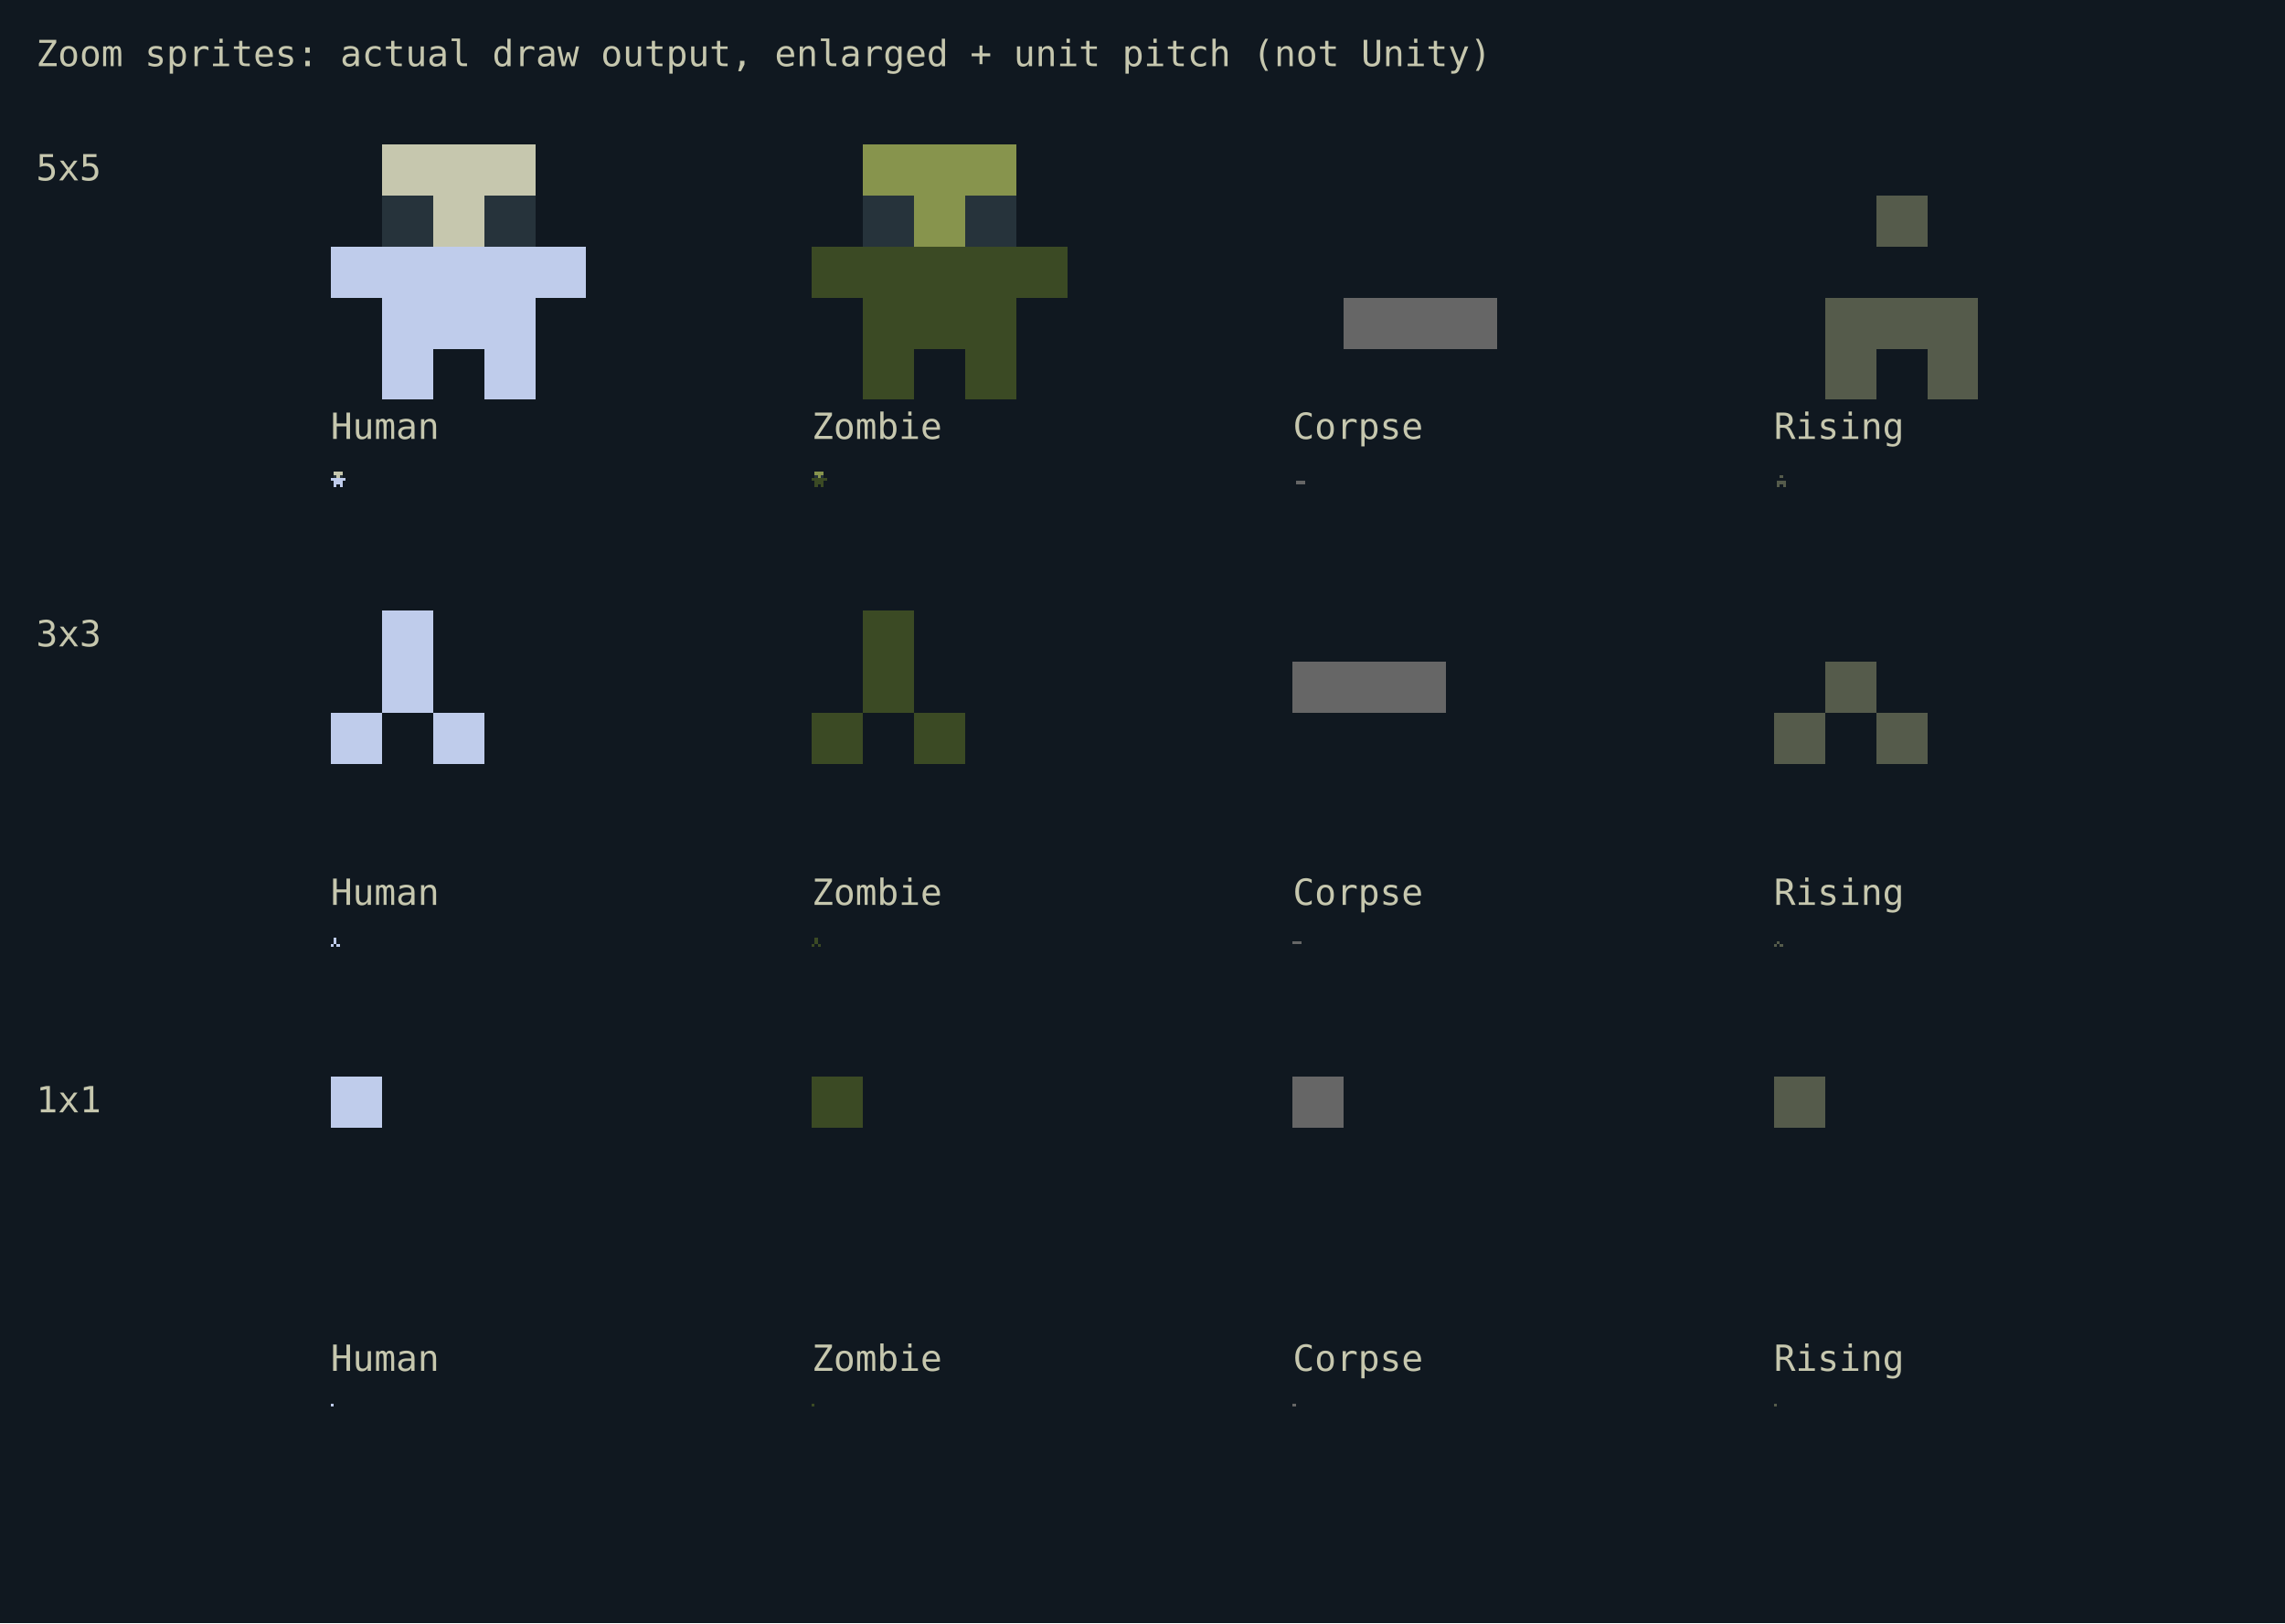
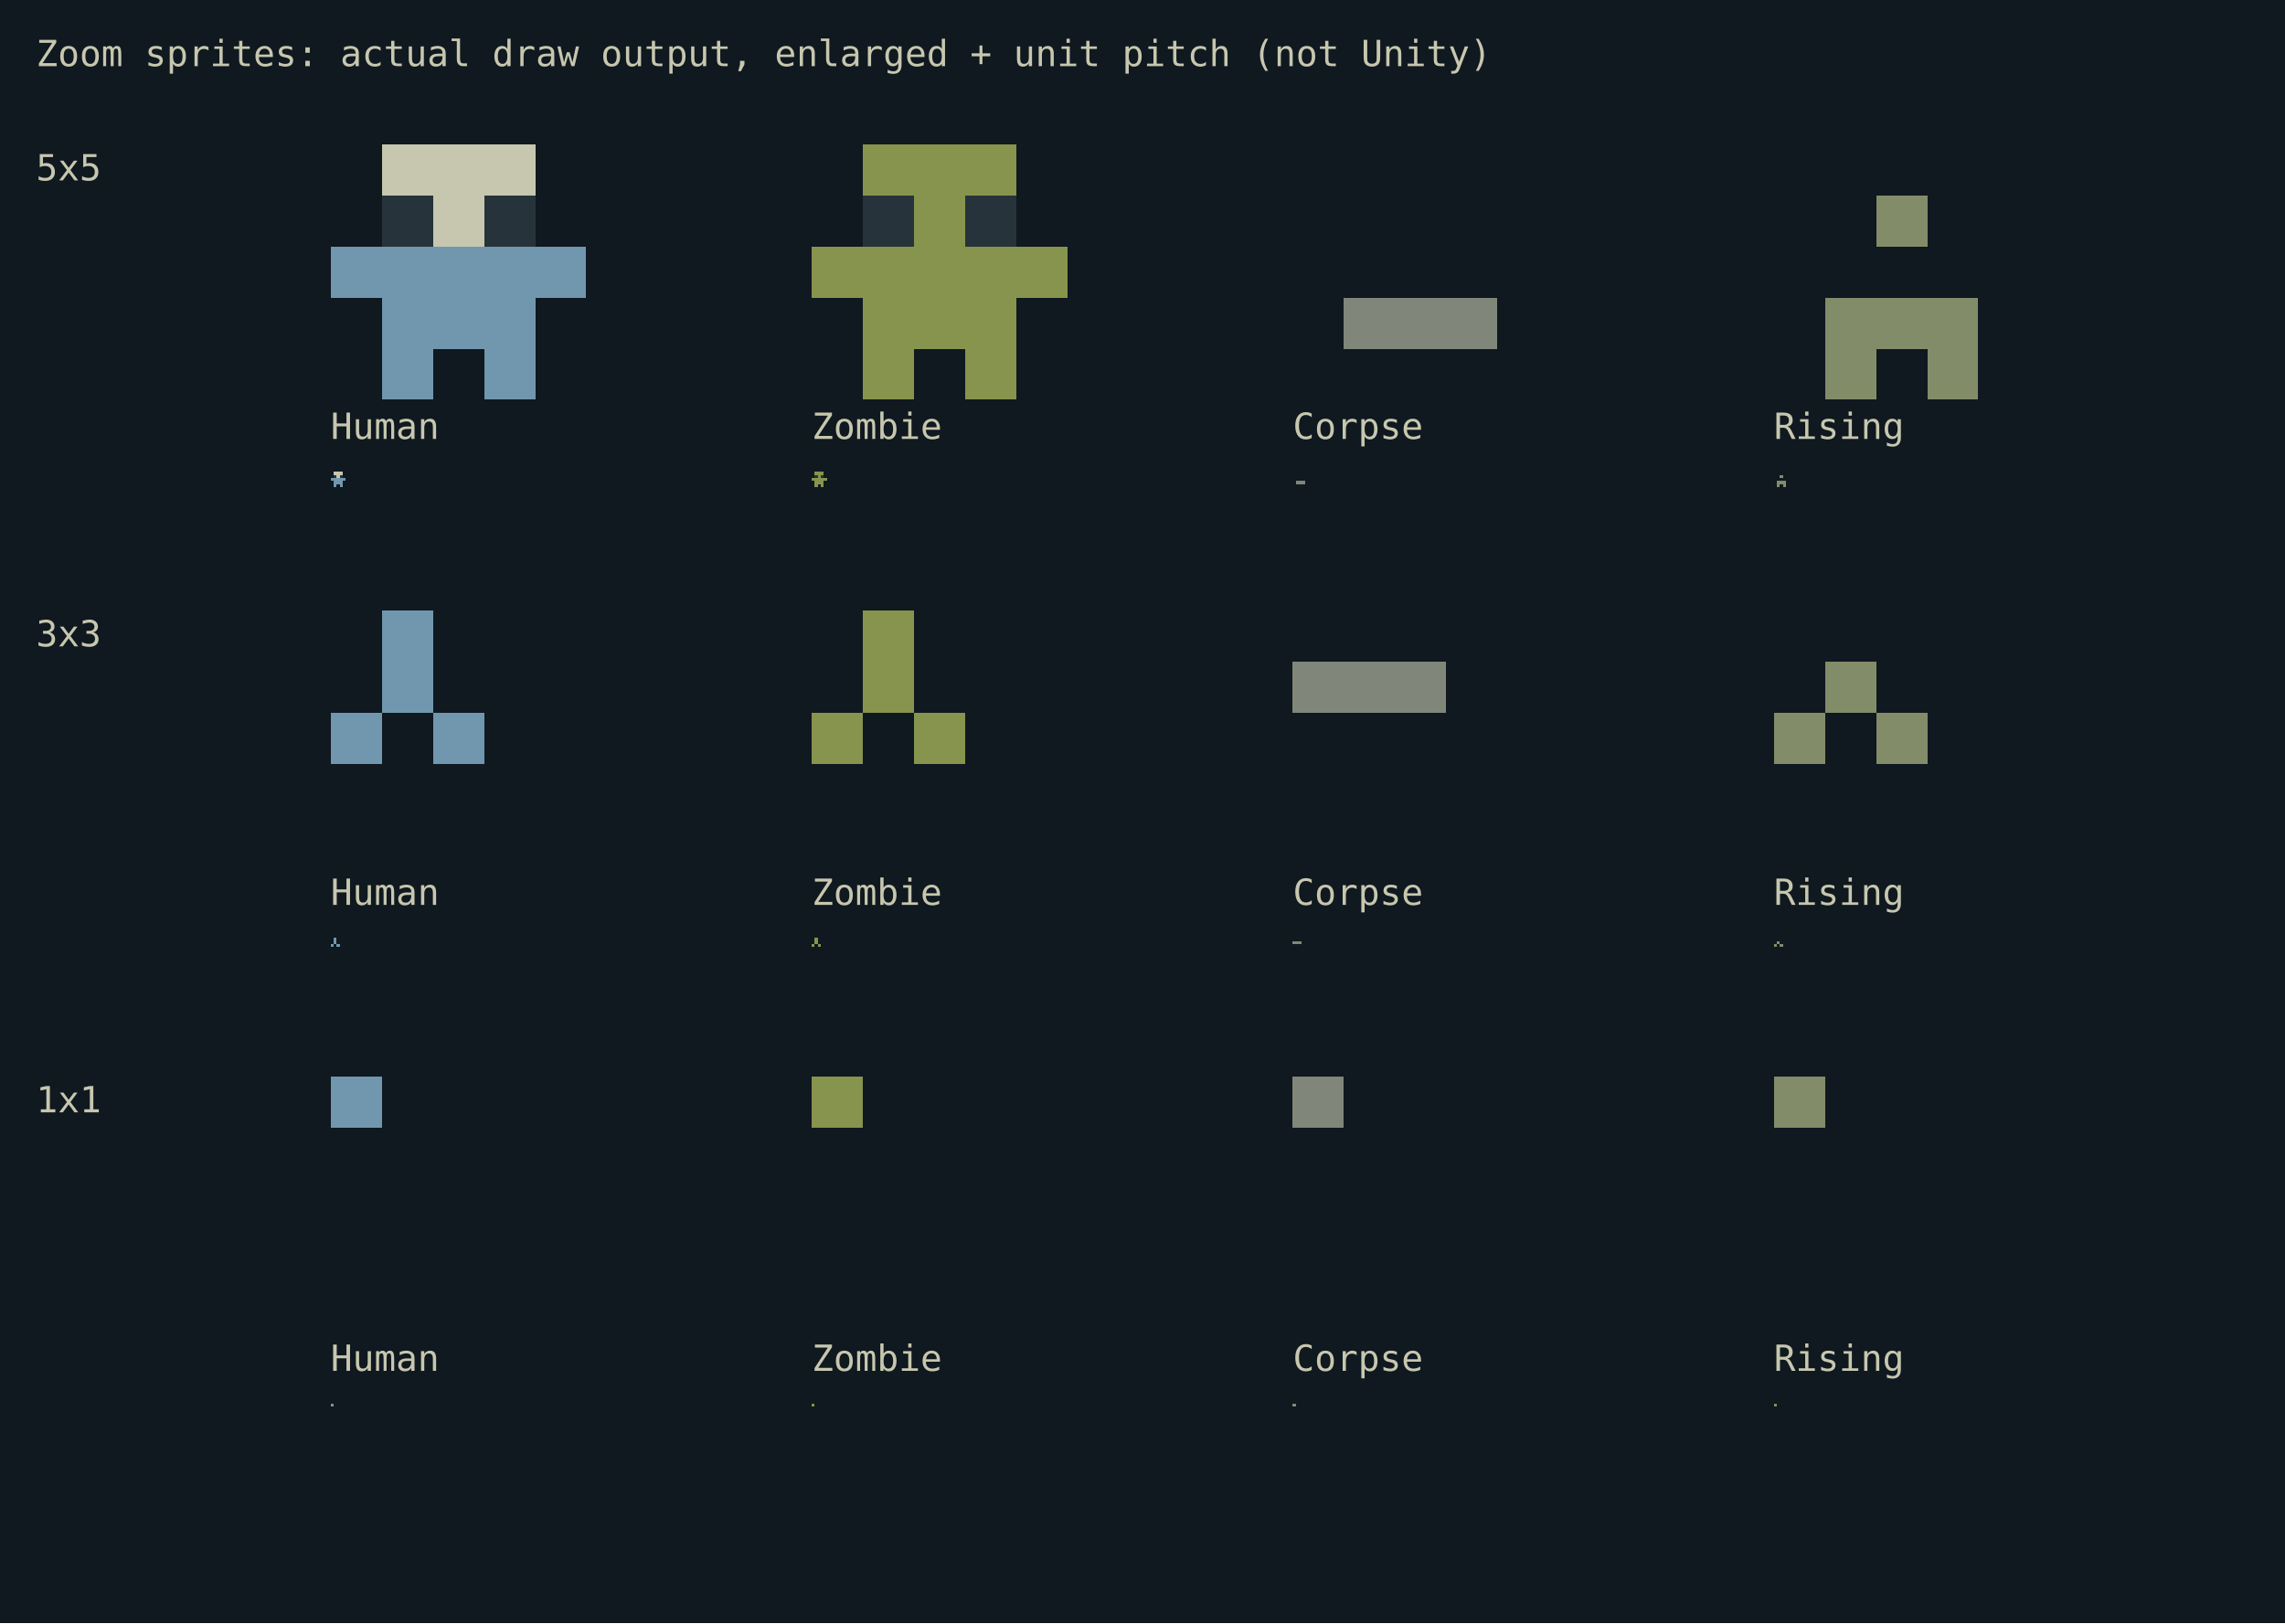
<svg xmlns="http://www.w3.org/2000/svg" width="760" height="540" shape-rendering="crispEdges">
  <rect width="760" height="540" fill="#101820" />
  <text x="12" y="22" fill="#c6c7ae" font-family="monospace" font-size="12">Zoom sprites: actual draw output, enlarged + unit pitch (not Unity)</text>
  <text x="12" y="60" fill="#c6c7ae" font-family="monospace">5x5</text>
  <rect x="127" y="48" width="17" height="17" fill="rgb(198,199,174)" />
  <rect x="111" y="157" width="1" height="1" fill="rgb(198,199,174)" />
  <rect x="144" y="48" width="17" height="17" fill="rgb(198,199,174)" />
  <rect x="112" y="157" width="1" height="1" fill="rgb(198,199,174)" />
  <rect x="161" y="48" width="17" height="17" fill="rgb(198,199,174)" />
  <rect x="113" y="157" width="1" height="1" fill="rgb(198,199,174)" />
  <rect x="127" y="65" width="17" height="17" fill="rgb(38,51,59)" />
  <rect x="111" y="158" width="1" height="1" fill="rgb(38,51,59)" />
  <rect x="144" y="65" width="17" height="17" fill="rgb(198,199,174)" />
  <rect x="112" y="158" width="1" height="1" fill="rgb(198,199,174)" />
  <rect x="161" y="65" width="17" height="17" fill="rgb(38,51,59)" />
  <rect x="113" y="158" width="1" height="1" fill="rgb(38,51,59)" />
-   <rect x="110" y="82" width="17" height="17" fill="rgb(191,204,235)" />
-   <rect x="110" y="159" width="1" height="1" fill="rgb(191,204,235)" />
-   <rect x="127" y="82" width="17" height="17" fill="rgb(191,204,235)" />
-   <rect x="111" y="159" width="1" height="1" fill="rgb(191,204,235)" />
-   <rect x="144" y="82" width="17" height="17" fill="rgb(191,204,235)" />
-   <rect x="112" y="159" width="1" height="1" fill="rgb(191,204,235)" />
-   <rect x="161" y="82" width="17" height="17" fill="rgb(191,204,235)" />
-   <rect x="113" y="159" width="1" height="1" fill="rgb(191,204,235)" />
-   <rect x="178" y="82" width="17" height="17" fill="rgb(191,204,235)" />
-   <rect x="114" y="159" width="1" height="1" fill="rgb(191,204,235)" />
-   <rect x="127" y="99" width="17" height="17" fill="rgb(191,204,235)" />
-   <rect x="111" y="160" width="1" height="1" fill="rgb(191,204,235)" />
-   <rect x="144" y="99" width="17" height="17" fill="rgb(191,204,235)" />
-   <rect x="112" y="160" width="1" height="1" fill="rgb(191,204,235)" />
-   <rect x="161" y="99" width="17" height="17" fill="rgb(191,204,235)" />
-   <rect x="113" y="160" width="1" height="1" fill="rgb(191,204,235)" />
-   <rect x="127" y="116" width="17" height="17" fill="rgb(191,204,235)" />
-   <rect x="111" y="161" width="1" height="1" fill="rgb(191,204,235)" />
-   <rect x="161" y="116" width="17" height="17" fill="rgb(191,204,235)" />
-   <rect x="113" y="161" width="1" height="1" fill="rgb(191,204,235)" />
+   <rect x="110" y="82" width="17" height="17" fill="rgb(112,151,174)" />
+   <rect x="110" y="159" width="1" height="1" fill="rgb(112,151,174)" />
+   <rect x="127" y="82" width="17" height="17" fill="rgb(112,151,174)" />
+   <rect x="111" y="159" width="1" height="1" fill="rgb(112,151,174)" />
+   <rect x="144" y="82" width="17" height="17" fill="rgb(112,151,174)" />
+   <rect x="112" y="159" width="1" height="1" fill="rgb(112,151,174)" />
+   <rect x="161" y="82" width="17" height="17" fill="rgb(112,151,174)" />
+   <rect x="113" y="159" width="1" height="1" fill="rgb(112,151,174)" />
+   <rect x="178" y="82" width="17" height="17" fill="rgb(112,151,174)" />
+   <rect x="114" y="159" width="1" height="1" fill="rgb(112,151,174)" />
+   <rect x="127" y="99" width="17" height="17" fill="rgb(112,151,174)" />
+   <rect x="111" y="160" width="1" height="1" fill="rgb(112,151,174)" />
+   <rect x="144" y="99" width="17" height="17" fill="rgb(112,151,174)" />
+   <rect x="112" y="160" width="1" height="1" fill="rgb(112,151,174)" />
+   <rect x="161" y="99" width="17" height="17" fill="rgb(112,151,174)" />
+   <rect x="113" y="160" width="1" height="1" fill="rgb(112,151,174)" />
+   <rect x="127" y="116" width="17" height="17" fill="rgb(112,151,174)" />
+   <rect x="111" y="161" width="1" height="1" fill="rgb(112,151,174)" />
+   <rect x="161" y="116" width="17" height="17" fill="rgb(112,151,174)" />
+   <rect x="113" y="161" width="1" height="1" fill="rgb(112,151,174)" />
  <text x="110" y="146" fill="#c6c7ae" font-family="monospace" font-size="12">Human</text>
  <rect x="287" y="48" width="17" height="17" fill="rgb(135,148,77)" />
  <rect x="271" y="157" width="1" height="1" fill="rgb(135,148,77)" />
  <rect x="304" y="48" width="17" height="17" fill="rgb(135,148,77)" />
  <rect x="272" y="157" width="1" height="1" fill="rgb(135,148,77)" />
  <rect x="321" y="48" width="17" height="17" fill="rgb(135,148,77)" />
  <rect x="273" y="157" width="1" height="1" fill="rgb(135,148,77)" />
  <rect x="287" y="65" width="17" height="17" fill="rgb(38,51,59)" />
  <rect x="271" y="158" width="1" height="1" fill="rgb(38,51,59)" />
  <rect x="304" y="65" width="17" height="17" fill="rgb(135,148,77)" />
  <rect x="272" y="158" width="1" height="1" fill="rgb(135,148,77)" />
  <rect x="321" y="65" width="17" height="17" fill="rgb(38,51,59)" />
  <rect x="273" y="158" width="1" height="1" fill="rgb(38,51,59)" />
-   <rect x="270" y="82" width="17" height="17" fill="rgb(59,74,36)" />
-   <rect x="270" y="159" width="1" height="1" fill="rgb(59,74,36)" />
-   <rect x="287" y="82" width="17" height="17" fill="rgb(59,74,36)" />
-   <rect x="271" y="159" width="1" height="1" fill="rgb(59,74,36)" />
-   <rect x="304" y="82" width="17" height="17" fill="rgb(59,74,36)" />
-   <rect x="272" y="159" width="1" height="1" fill="rgb(59,74,36)" />
-   <rect x="321" y="82" width="17" height="17" fill="rgb(59,74,36)" />
-   <rect x="273" y="159" width="1" height="1" fill="rgb(59,74,36)" />
-   <rect x="338" y="82" width="17" height="17" fill="rgb(59,74,36)" />
-   <rect x="274" y="159" width="1" height="1" fill="rgb(59,74,36)" />
-   <rect x="287" y="99" width="17" height="17" fill="rgb(59,74,36)" />
-   <rect x="271" y="160" width="1" height="1" fill="rgb(59,74,36)" />
-   <rect x="304" y="99" width="17" height="17" fill="rgb(59,74,36)" />
-   <rect x="272" y="160" width="1" height="1" fill="rgb(59,74,36)" />
-   <rect x="321" y="99" width="17" height="17" fill="rgb(59,74,36)" />
-   <rect x="273" y="160" width="1" height="1" fill="rgb(59,74,36)" />
-   <rect x="287" y="116" width="17" height="17" fill="rgb(59,74,36)" />
-   <rect x="271" y="161" width="1" height="1" fill="rgb(59,74,36)" />
-   <rect x="321" y="116" width="17" height="17" fill="rgb(59,74,36)" />
-   <rect x="273" y="161" width="1" height="1" fill="rgb(59,74,36)" />
+   <rect x="270" y="82" width="17" height="17" fill="rgb(135,148,77)" />
+   <rect x="270" y="159" width="1" height="1" fill="rgb(135,148,77)" />
+   <rect x="287" y="82" width="17" height="17" fill="rgb(135,148,77)" />
+   <rect x="271" y="159" width="1" height="1" fill="rgb(135,148,77)" />
+   <rect x="304" y="82" width="17" height="17" fill="rgb(135,148,77)" />
+   <rect x="272" y="159" width="1" height="1" fill="rgb(135,148,77)" />
+   <rect x="321" y="82" width="17" height="17" fill="rgb(135,148,77)" />
+   <rect x="273" y="159" width="1" height="1" fill="rgb(135,148,77)" />
+   <rect x="338" y="82" width="17" height="17" fill="rgb(135,148,77)" />
+   <rect x="274" y="159" width="1" height="1" fill="rgb(135,148,77)" />
+   <rect x="287" y="99" width="17" height="17" fill="rgb(135,148,77)" />
+   <rect x="271" y="160" width="1" height="1" fill="rgb(135,148,77)" />
+   <rect x="304" y="99" width="17" height="17" fill="rgb(135,148,77)" />
+   <rect x="272" y="160" width="1" height="1" fill="rgb(135,148,77)" />
+   <rect x="321" y="99" width="17" height="17" fill="rgb(135,148,77)" />
+   <rect x="273" y="160" width="1" height="1" fill="rgb(135,148,77)" />
+   <rect x="287" y="116" width="17" height="17" fill="rgb(135,148,77)" />
+   <rect x="271" y="161" width="1" height="1" fill="rgb(135,148,77)" />
+   <rect x="321" y="116" width="17" height="17" fill="rgb(135,148,77)" />
+   <rect x="273" y="161" width="1" height="1" fill="rgb(135,148,77)" />
  <text x="270" y="146" fill="#c6c7ae" font-family="monospace" font-size="12">Zombie</text>
-   <rect x="447" y="99" width="17" height="17" fill="rgb(102,102,102)" />
-   <rect x="431" y="160" width="1" height="1" fill="rgb(102,102,102)" />
-   <rect x="464" y="99" width="17" height="17" fill="rgb(102,102,102)" />
-   <rect x="432" y="160" width="1" height="1" fill="rgb(102,102,102)" />
-   <rect x="481" y="99" width="17" height="17" fill="rgb(102,102,102)" />
-   <rect x="433" y="160" width="1" height="1" fill="rgb(102,102,102)" />
+   <rect x="447" y="99" width="17" height="17" fill="rgb(128,135,122)" />
+   <rect x="431" y="160" width="1" height="1" fill="rgb(128,135,122)" />
+   <rect x="464" y="99" width="17" height="17" fill="rgb(128,135,122)" />
+   <rect x="432" y="160" width="1" height="1" fill="rgb(128,135,122)" />
+   <rect x="481" y="99" width="17" height="17" fill="rgb(128,135,122)" />
+   <rect x="433" y="160" width="1" height="1" fill="rgb(128,135,122)" />
  <text x="430" y="146" fill="#c6c7ae" font-family="monospace" font-size="12">Corpse</text>
-   <rect x="624" y="65" width="17" height="17" fill="rgb(85,91,75)" />
-   <rect x="592" y="158" width="1" height="1" fill="rgb(85,91,75)" />
-   <rect x="607" y="99" width="17" height="17" fill="rgb(85,91,75)" />
-   <rect x="591" y="160" width="1" height="1" fill="rgb(85,91,75)" />
-   <rect x="624" y="99" width="17" height="17" fill="rgb(85,91,75)" />
-   <rect x="592" y="160" width="1" height="1" fill="rgb(85,91,75)" />
-   <rect x="641" y="99" width="17" height="17" fill="rgb(85,91,75)" />
-   <rect x="593" y="160" width="1" height="1" fill="rgb(85,91,75)" />
-   <rect x="607" y="116" width="17" height="17" fill="rgb(85,91,75)" />
-   <rect x="591" y="161" width="1" height="1" fill="rgb(85,91,75)" />
-   <rect x="641" y="116" width="17" height="17" fill="rgb(85,91,75)" />
-   <rect x="593" y="161" width="1" height="1" fill="rgb(85,91,75)" />
+   <rect x="624" y="65" width="17" height="17" fill="rgb(131,140,104)" />
+   <rect x="592" y="158" width="1" height="1" fill="rgb(131,140,104)" />
+   <rect x="607" y="99" width="17" height="17" fill="rgb(131,140,104)" />
+   <rect x="591" y="160" width="1" height="1" fill="rgb(131,140,104)" />
+   <rect x="624" y="99" width="17" height="17" fill="rgb(131,140,104)" />
+   <rect x="592" y="160" width="1" height="1" fill="rgb(131,140,104)" />
+   <rect x="641" y="99" width="17" height="17" fill="rgb(131,140,104)" />
+   <rect x="593" y="160" width="1" height="1" fill="rgb(131,140,104)" />
+   <rect x="607" y="116" width="17" height="17" fill="rgb(131,140,104)" />
+   <rect x="591" y="161" width="1" height="1" fill="rgb(131,140,104)" />
+   <rect x="641" y="116" width="17" height="17" fill="rgb(131,140,104)" />
+   <rect x="593" y="161" width="1" height="1" fill="rgb(131,140,104)" />
  <text x="590" y="146" fill="#c6c7ae" font-family="monospace" font-size="12">Rising</text>
  <text x="12" y="215" fill="#c6c7ae" font-family="monospace">3x3</text>
-   <rect x="127" y="203" width="17" height="17" fill="rgb(191,204,235)" />
-   <rect x="111" y="312" width="1" height="1" fill="rgb(191,204,235)" />
-   <rect x="127" y="220" width="17" height="17" fill="rgb(191,204,235)" />
-   <rect x="111" y="313" width="1" height="1" fill="rgb(191,204,235)" />
-   <rect x="110" y="237" width="17" height="17" fill="rgb(191,204,235)" />
-   <rect x="110" y="314" width="1" height="1" fill="rgb(191,204,235)" />
-   <rect x="144" y="237" width="17" height="17" fill="rgb(191,204,235)" />
-   <rect x="112" y="314" width="1" height="1" fill="rgb(191,204,235)" />
+   <rect x="127" y="203" width="17" height="17" fill="rgb(112,151,174)" />
+   <rect x="111" y="312" width="1" height="1" fill="rgb(112,151,174)" />
+   <rect x="127" y="220" width="17" height="17" fill="rgb(112,151,174)" />
+   <rect x="111" y="313" width="1" height="1" fill="rgb(112,151,174)" />
+   <rect x="110" y="237" width="17" height="17" fill="rgb(112,151,174)" />
+   <rect x="110" y="314" width="1" height="1" fill="rgb(112,151,174)" />
+   <rect x="144" y="237" width="17" height="17" fill="rgb(112,151,174)" />
+   <rect x="112" y="314" width="1" height="1" fill="rgb(112,151,174)" />
  <text x="110" y="301" fill="#c6c7ae" font-family="monospace" font-size="12">Human</text>
-   <rect x="287" y="203" width="17" height="17" fill="rgb(59,74,36)" />
-   <rect x="271" y="312" width="1" height="1" fill="rgb(59,74,36)" />
-   <rect x="287" y="220" width="17" height="17" fill="rgb(59,74,36)" />
-   <rect x="271" y="313" width="1" height="1" fill="rgb(59,74,36)" />
-   <rect x="270" y="237" width="17" height="17" fill="rgb(59,74,36)" />
-   <rect x="270" y="314" width="1" height="1" fill="rgb(59,74,36)" />
-   <rect x="304" y="237" width="17" height="17" fill="rgb(59,74,36)" />
-   <rect x="272" y="314" width="1" height="1" fill="rgb(59,74,36)" />
+   <rect x="287" y="203" width="17" height="17" fill="rgb(135,148,77)" />
+   <rect x="271" y="312" width="1" height="1" fill="rgb(135,148,77)" />
+   <rect x="287" y="220" width="17" height="17" fill="rgb(135,148,77)" />
+   <rect x="271" y="313" width="1" height="1" fill="rgb(135,148,77)" />
+   <rect x="270" y="237" width="17" height="17" fill="rgb(135,148,77)" />
+   <rect x="270" y="314" width="1" height="1" fill="rgb(135,148,77)" />
+   <rect x="304" y="237" width="17" height="17" fill="rgb(135,148,77)" />
+   <rect x="272" y="314" width="1" height="1" fill="rgb(135,148,77)" />
  <text x="270" y="301" fill="#c6c7ae" font-family="monospace" font-size="12">Zombie</text>
-   <rect x="430" y="220" width="17" height="17" fill="rgb(102,102,102)" />
-   <rect x="430" y="313" width="1" height="1" fill="rgb(102,102,102)" />
-   <rect x="447" y="220" width="17" height="17" fill="rgb(102,102,102)" />
-   <rect x="431" y="313" width="1" height="1" fill="rgb(102,102,102)" />
-   <rect x="464" y="220" width="17" height="17" fill="rgb(102,102,102)" />
-   <rect x="432" y="313" width="1" height="1" fill="rgb(102,102,102)" />
+   <rect x="430" y="220" width="17" height="17" fill="rgb(128,135,122)" />
+   <rect x="430" y="313" width="1" height="1" fill="rgb(128,135,122)" />
+   <rect x="447" y="220" width="17" height="17" fill="rgb(128,135,122)" />
+   <rect x="431" y="313" width="1" height="1" fill="rgb(128,135,122)" />
+   <rect x="464" y="220" width="17" height="17" fill="rgb(128,135,122)" />
+   <rect x="432" y="313" width="1" height="1" fill="rgb(128,135,122)" />
  <text x="430" y="301" fill="#c6c7ae" font-family="monospace" font-size="12">Corpse</text>
-   <rect x="607" y="220" width="17" height="17" fill="rgb(85,91,75)" />
-   <rect x="591" y="313" width="1" height="1" fill="rgb(85,91,75)" />
-   <rect x="590" y="237" width="17" height="17" fill="rgb(85,91,75)" />
-   <rect x="590" y="314" width="1" height="1" fill="rgb(85,91,75)" />
-   <rect x="624" y="237" width="17" height="17" fill="rgb(85,91,75)" />
-   <rect x="592" y="314" width="1" height="1" fill="rgb(85,91,75)" />
+   <rect x="607" y="220" width="17" height="17" fill="rgb(131,140,104)" />
+   <rect x="591" y="313" width="1" height="1" fill="rgb(131,140,104)" />
+   <rect x="590" y="237" width="17" height="17" fill="rgb(131,140,104)" />
+   <rect x="590" y="314" width="1" height="1" fill="rgb(131,140,104)" />
+   <rect x="624" y="237" width="17" height="17" fill="rgb(131,140,104)" />
+   <rect x="592" y="314" width="1" height="1" fill="rgb(131,140,104)" />
  <text x="590" y="301" fill="#c6c7ae" font-family="monospace" font-size="12">Rising</text>
  <text x="12" y="370" fill="#c6c7ae" font-family="monospace">1x1</text>
-   <rect x="110" y="358" width="17" height="17" fill="rgb(191,204,235)" />
-   <rect x="110" y="467" width="1" height="1" fill="rgb(191,204,235)" />
+   <rect x="110" y="358" width="17" height="17" fill="rgb(112,151,174)" />
+   <rect x="110" y="467" width="1" height="1" fill="rgb(112,151,174)" />
  <text x="110" y="456" fill="#c6c7ae" font-family="monospace" font-size="12">Human</text>
-   <rect x="270" y="358" width="17" height="17" fill="rgb(59,74,36)" />
-   <rect x="270" y="467" width="1" height="1" fill="rgb(59,74,36)" />
+   <rect x="270" y="358" width="17" height="17" fill="rgb(135,148,77)" />
+   <rect x="270" y="467" width="1" height="1" fill="rgb(135,148,77)" />
  <text x="270" y="456" fill="#c6c7ae" font-family="monospace" font-size="12">Zombie</text>
-   <rect x="430" y="358" width="17" height="17" fill="rgb(102,102,102)" />
-   <rect x="430" y="467" width="1" height="1" fill="rgb(102,102,102)" />
+   <rect x="430" y="358" width="17" height="17" fill="rgb(128,135,122)" />
+   <rect x="430" y="467" width="1" height="1" fill="rgb(128,135,122)" />
  <text x="430" y="456" fill="#c6c7ae" font-family="monospace" font-size="12">Corpse</text>
-   <rect x="590" y="358" width="17" height="17" fill="rgb(85,91,75)" />
-   <rect x="590" y="467" width="1" height="1" fill="rgb(85,91,75)" />
+   <rect x="590" y="358" width="17" height="17" fill="rgb(131,140,104)" />
+   <rect x="590" y="467" width="1" height="1" fill="rgb(131,140,104)" />
  <text x="590" y="456" fill="#c6c7ae" font-family="monospace" font-size="12">Rising</text>
</svg>
